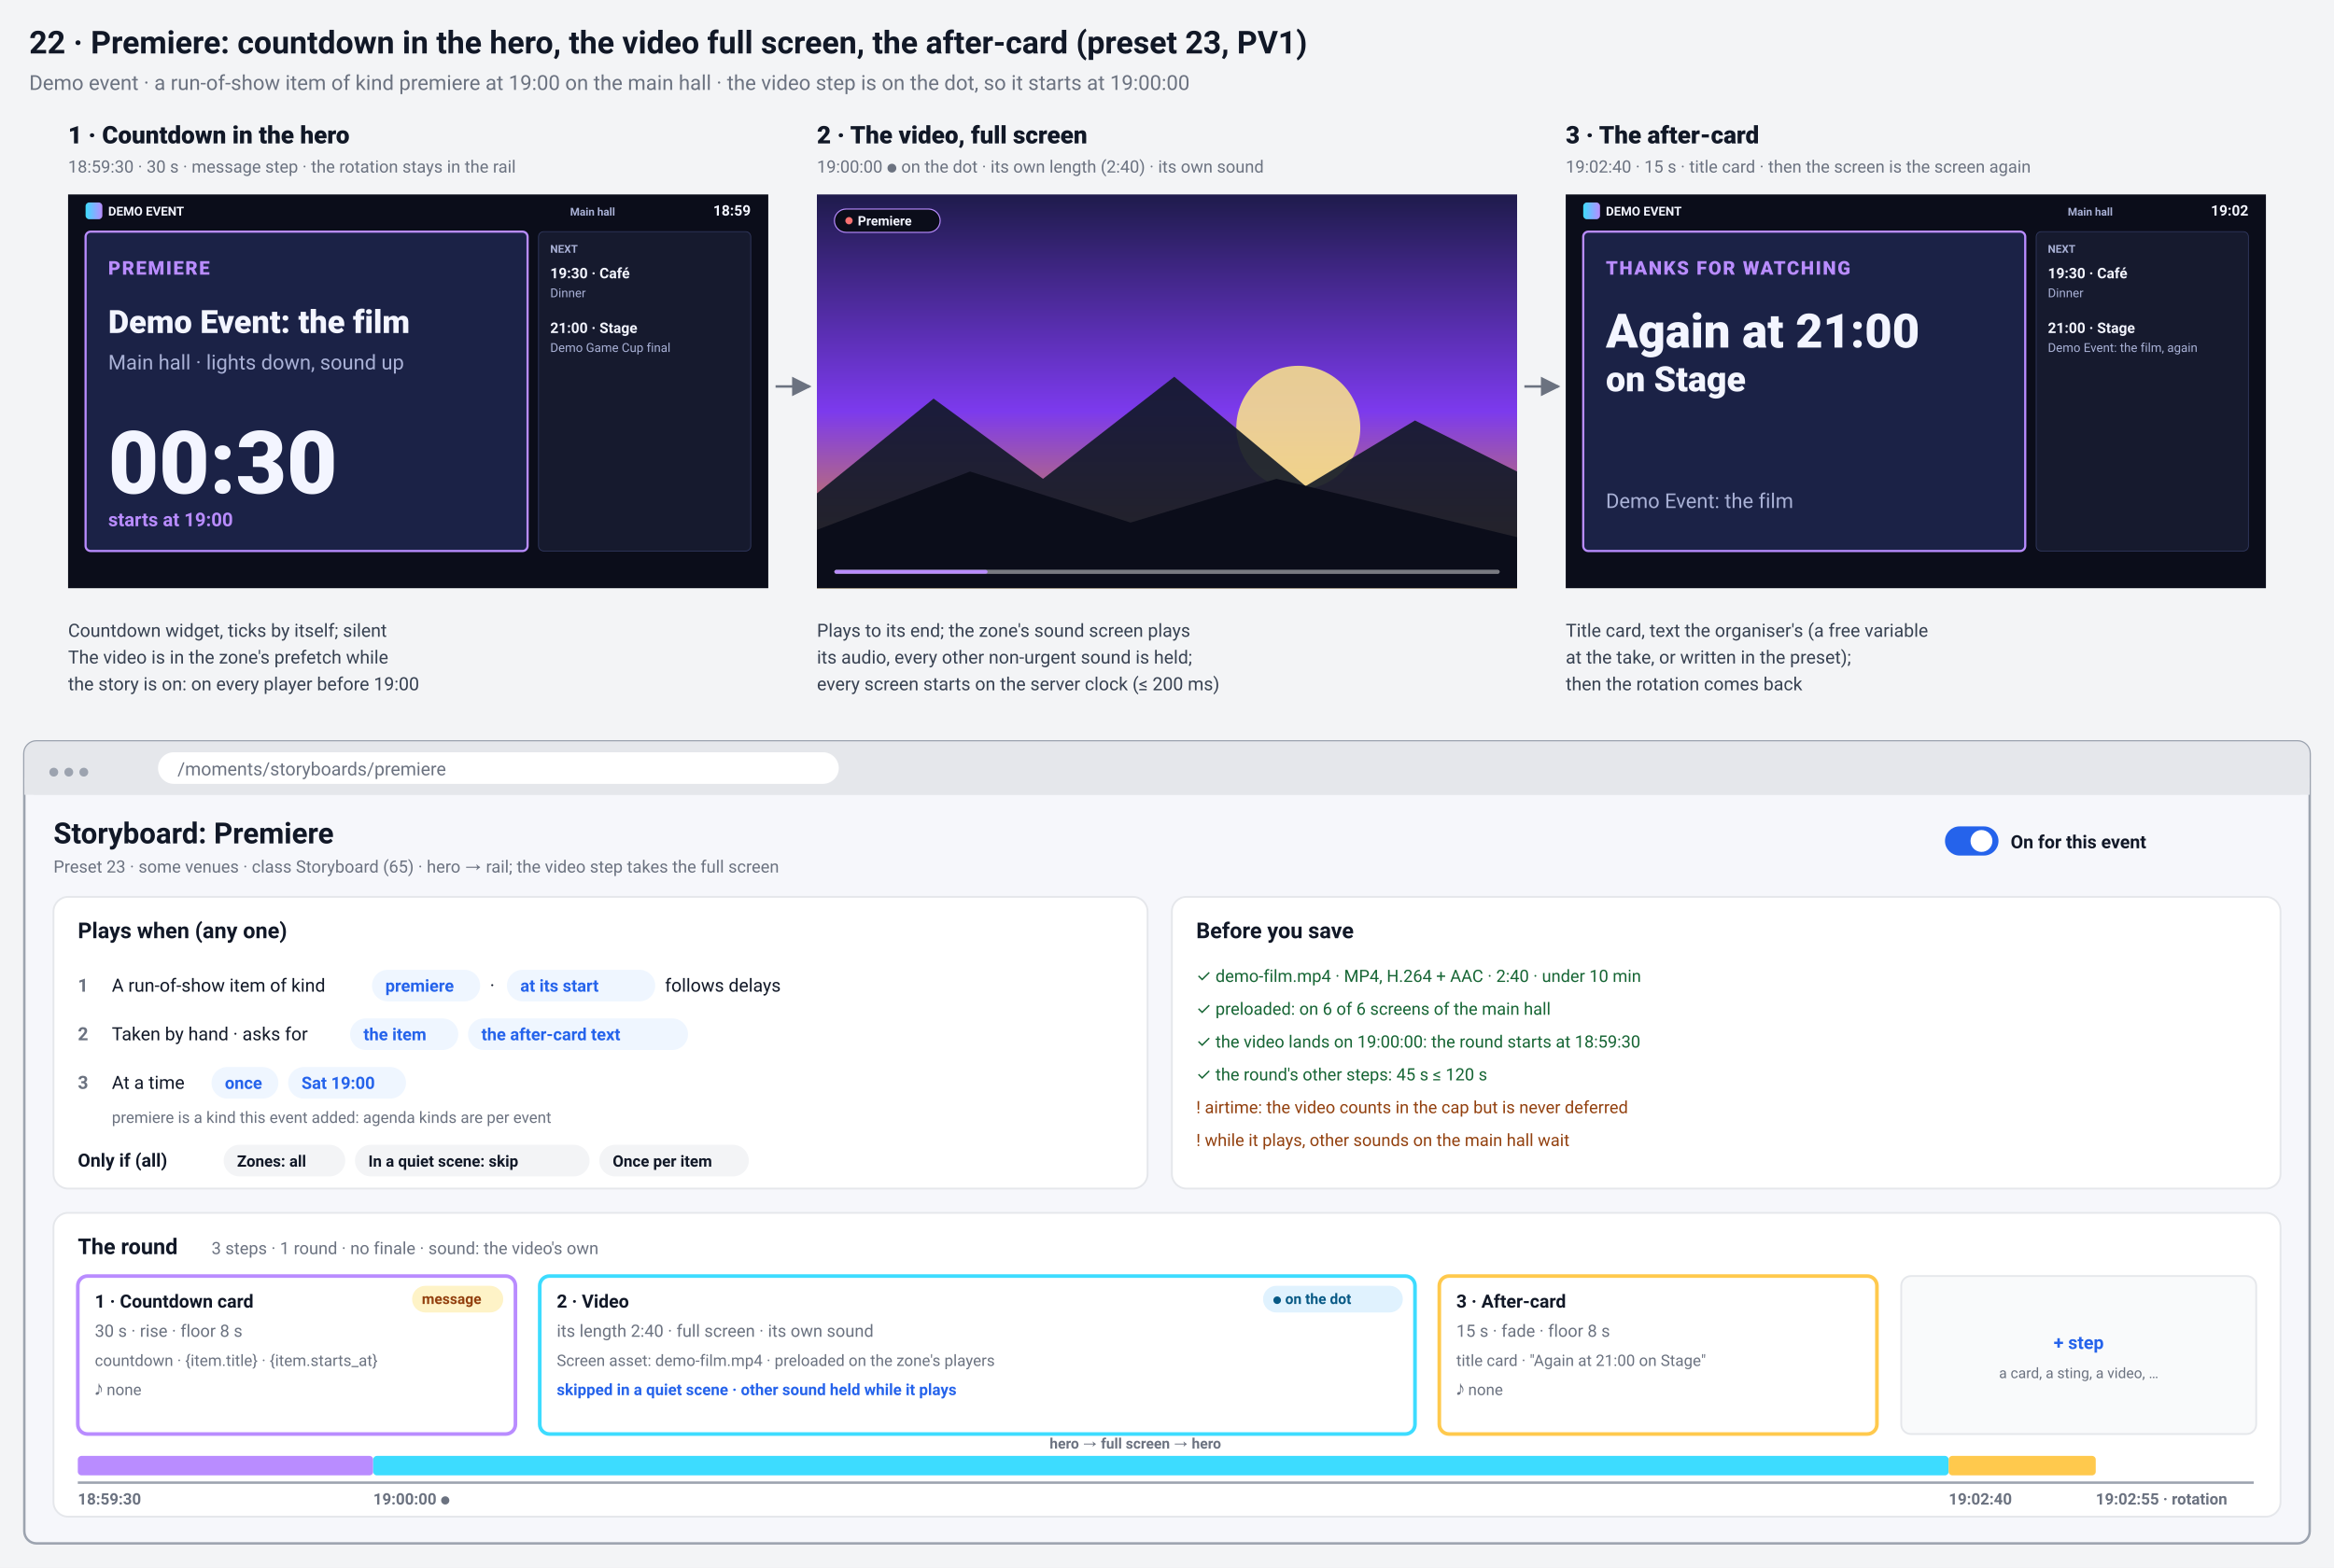
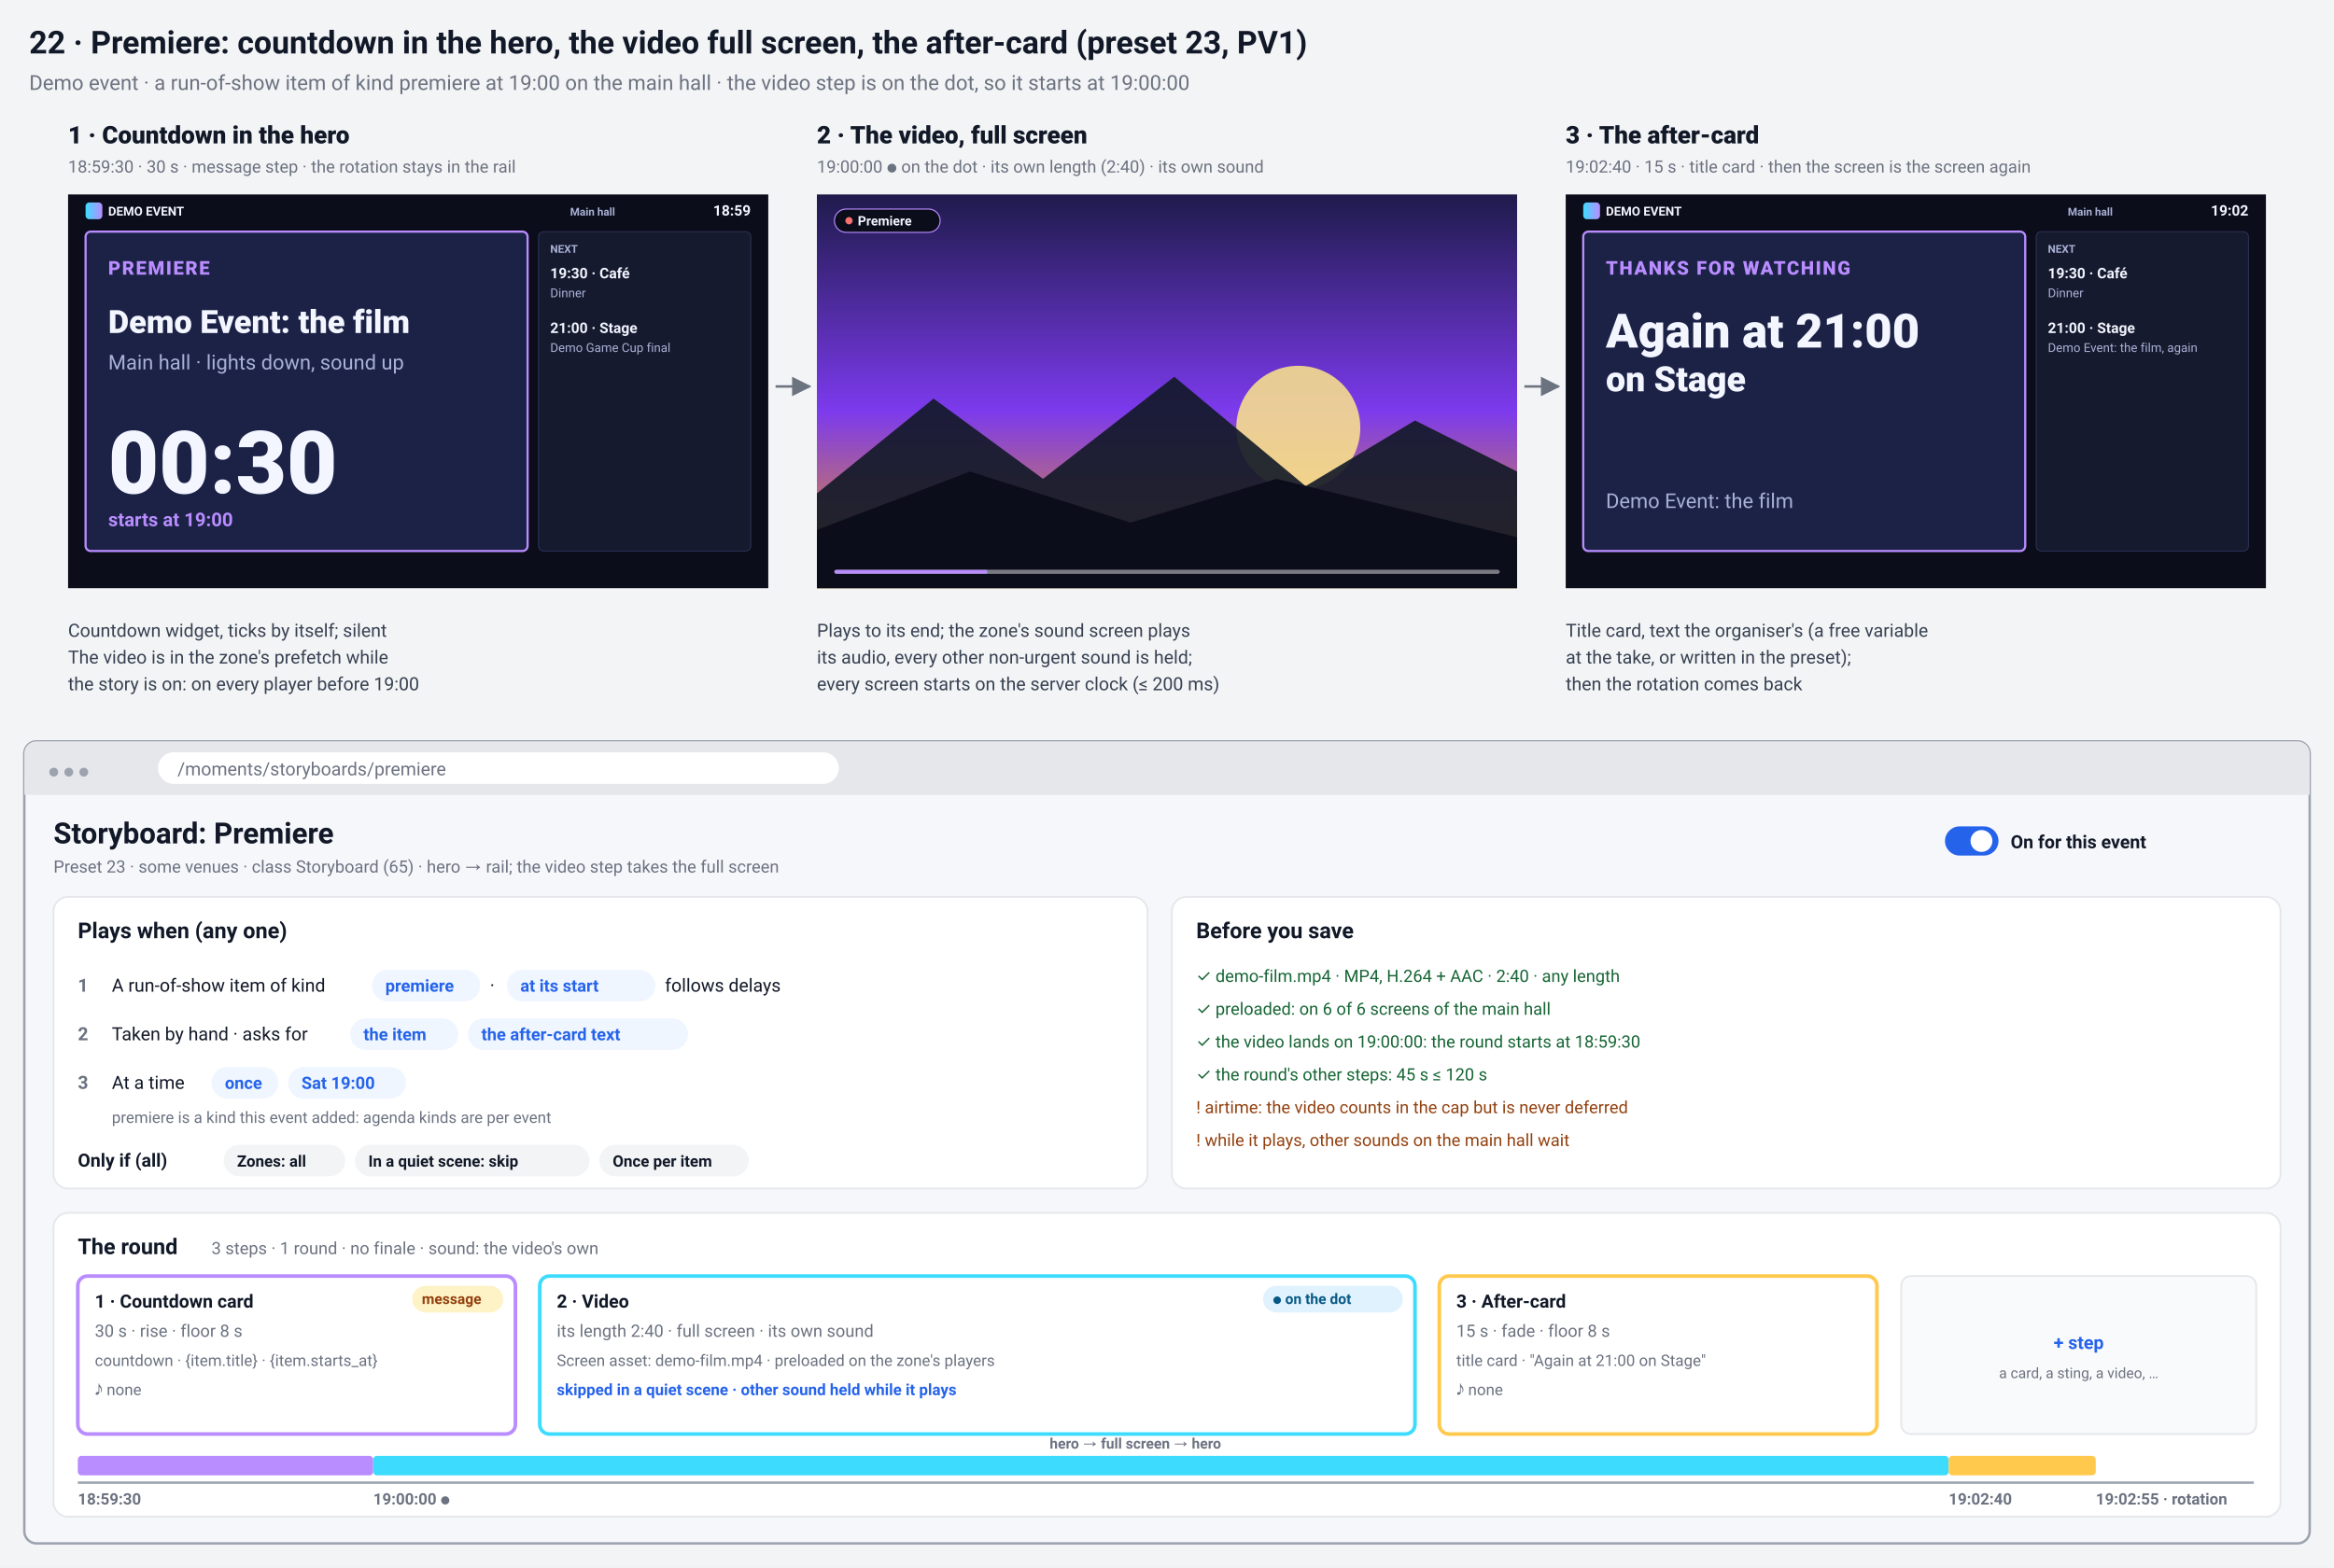
<svg xmlns="http://www.w3.org/2000/svg" viewBox="0 0 1920 1290" width="1920" height="1290" font-family="system-ui, -apple-system, 'Segoe UI', Roboto, Helvetica, Arial, sans-serif">
  <defs>
    <marker id="ah" viewBox="0 0 10 10" refX="9" refY="5" markerWidth="8" markerHeight="8" orient="auto-start-reverse">
      <path d="M0,0 L10,5 L0,10 z" fill="#6b7280" />
    </marker>
    <linearGradient id="g" x1="0" y1="0" x2="1" y2="0">
      <stop offset="0" stop-color="#3ddcff" />
      <stop offset="1" stop-color="#b98cff" />
    </linearGradient>
    <linearGradient id="sky" x1="0" y1="0" x2="0" y2="1">
      <stop offset="0" stop-color="#1e1b4b" />
      <stop offset="0.55" stop-color="#7c3aed" />
      <stop offset="1" stop-color="#f59e0b" />
    </linearGradient>
  </defs>
  <rect x="0" y="0" width="1920" height="1290" rx="0" fill="#f3f4f6" />
  <text x="24" y="44" font-size="26" fill="#111827" font-weight="700" text-anchor="start">22 · Premiere: countdown in the hero, the video full screen, the after-card (preset 23, PV1)</text>
  <text x="24" y="74" font-size="17" fill="#6b7280" font-weight="400" text-anchor="start">Demo event · a run-of-show item of kind premiere at 19:00 on the main hall · the video step is on the dot, so it starts at 19:00:00</text>
  <text x="56" y="118" font-size="20" fill="#111827" font-weight="800" text-anchor="start">1 · Countdown in the hero</text>
  <text x="56" y="142" font-size="14" fill="#6b7280" font-weight="400" text-anchor="start">18:59:30 · 30 s · message step · the rotation stays in the rail</text>
  <text x="672" y="118" font-size="20" fill="#111827" font-weight="800" text-anchor="start">2 · The video, full screen</text>
  <text x="672" y="142" font-size="14" fill="#6b7280" font-weight="400" text-anchor="start">19:00:00 ● on the dot · its own length (2:40) · its own sound</text>
  <text x="1288" y="118" font-size="20" fill="#111827" font-weight="800" text-anchor="start">3 · The after-card</text>
  <text x="1288" y="142" font-size="14" fill="#6b7280" font-weight="400" text-anchor="start">19:02:40 · 15 s · title card · then the screen is the screen again</text>
  <line x1="638" y1="318" x2="666" y2="318" stroke="#6b7280" stroke-width="2" marker-end="url(#ah)" />
  <line x1="1254" y1="318" x2="1282" y2="318" stroke="#6b7280" stroke-width="2" marker-end="url(#ah)" />
  <g transform="translate(56,160) scale(0.3)">
    <rect x="0" y="0" width="1920" height="1080" rx="0" fill="#0b0d1a" />
    <rect x="48" y="22" width="46" height="46" rx="10" fill="url(#g)" />
    <text x="110" y="58" font-size="34" fill="#f3f5ff" font-weight="700" text-anchor="start">DEMO EVENT</text>
    <text x="1500" y="58" font-size="30" fill="#a9b1d6" font-weight="600" text-anchor="end">Main hall</text>
    <text x="1872" y="58" font-size="40" fill="#f3f5ff" font-weight="700" text-anchor="end">18:59</text>
    <rect x="48" y="102" width="1212" height="876" rx="14" fill="#1b2246" stroke="#b98cff" stroke-width="6" />
    <text x="110" y="220" font-size="52" fill="#b98cff" font-weight="800" text-anchor="start" letter-spacing="4">PREMIERE</text>
    <text x="110" y="380" font-size="88" fill="#f3f5ff" font-weight="900" text-anchor="start">Demo Event: the film</text>
    <text x="110" y="480" font-size="56" fill="#a9b1d6" font-weight="400" text-anchor="start">Main hall · lights down, sound up</text>
    <text x="110" y="820" font-size="240" fill="#f3f5ff" font-weight="900" text-anchor="start">00:30</text>
    <text x="110" y="910" font-size="52" fill="#b98cff" font-weight="700" text-anchor="start">starts at 19:00</text>
    <rect x="1290" y="102" width="582" height="876" rx="14" fill="#161a2e" stroke="#343c66" stroke-width="2" />
    <text x="1322" y="160" font-size="30" fill="#a9b1d6" font-weight="700" text-anchor="start">NEXT</text>
    <text x="1322" y="230" font-size="40" fill="#f3f5ff" font-weight="600" text-anchor="start">19:30 · Café</text>
    <text x="1322" y="282" font-size="34" fill="#a9b1d6" font-weight="400" text-anchor="start">Dinner</text>
    <text x="1322" y="380" font-size="40" fill="#f3f5ff" font-weight="600" text-anchor="start">21:00 · Stage</text>
    <text x="1322" y="432" font-size="34" fill="#a9b1d6" font-weight="400" text-anchor="start">Demo Game Cup final</text>
  </g>
  <g transform="translate(672,160) scale(0.3)">
    <rect x="0" y="0" width="1920" height="1080" rx="0" fill="url(#sky)" />
    <circle cx="1320" cy="640" r="170" fill="#fde68a" opacity="0.85" />
    <path d="M0,820 L320,560 L620,780 L980,500 L1340,800 L1640,620 L1920,760 L1920,1080 L0,1080 z" fill="#111827" opacity="0.9" />
    <path d="M0,920 L420,760 L860,900 L1260,780 L1920,940 L1920,1080 L0,1080 z" fill="#0b0d1a" />
    <rect x="48" y="40" width="290" height="64" rx="32" fill="#0b0d1a" stroke="#b98cff" stroke-width="3" />
    <circle cx="88" cy="72" r="10" fill="#f87171" />
    <text x="112" y="85" font-size="36" fill="#f3f5ff" font-weight="700" text-anchor="start">Premiere</text>
    <rect x="48" y="1030" width="1824" height="10" rx="5" fill="#ffffff" />
    <rect x="48" y="1030" width="1824" height="10" rx="5" fill="#0b0d1a" opacity="0.55" />
    <rect x="48" y="1030" width="420" height="10" rx="5" fill="#b98cff" />
  </g>
  <g transform="translate(1288,160) scale(0.3)">
    <rect x="0" y="0" width="1920" height="1080" rx="0" fill="#0b0d1a" />
    <rect x="48" y="22" width="46" height="46" rx="10" fill="url(#g)" />
    <text x="110" y="58" font-size="34" fill="#f3f5ff" font-weight="700" text-anchor="start">DEMO EVENT</text>
    <text x="1500" y="58" font-size="30" fill="#a9b1d6" font-weight="600" text-anchor="end">Main hall</text>
    <text x="1872" y="58" font-size="40" fill="#f3f5ff" font-weight="700" text-anchor="end">19:02</text>
    <rect x="48" y="102" width="1212" height="876" rx="14" fill="#1b2246" stroke="#b98cff" stroke-width="6" />
    <text x="110" y="220" font-size="52" fill="#b98cff" font-weight="800" text-anchor="start" letter-spacing="4">THANKS FOR WATCHING</text>
    <text x="110" y="420" font-size="130" fill="#f3f5ff" font-weight="900" text-anchor="start">Again at 21:00</text>
    <text x="110" y="540" font-size="96" fill="#f3f5ff" font-weight="800" text-anchor="start">on Stage</text>
    <text x="110" y="860" font-size="56" fill="#a9b1d6" font-weight="400" text-anchor="start">Demo Event: the film</text>
    <rect x="1290" y="102" width="582" height="876" rx="14" fill="#161a2e" stroke="#343c66" stroke-width="2" />
    <text x="1322" y="160" font-size="30" fill="#a9b1d6" font-weight="700" text-anchor="start">NEXT</text>
    <text x="1322" y="230" font-size="40" fill="#f3f5ff" font-weight="600" text-anchor="start">19:30 · Café</text>
    <text x="1322" y="282" font-size="34" fill="#a9b1d6" font-weight="400" text-anchor="start">Dinner</text>
    <text x="1322" y="380" font-size="40" fill="#f3f5ff" font-weight="600" text-anchor="start">21:00 · Stage</text>
    <text x="1322" y="432" font-size="34" fill="#a9b1d6" font-weight="400" text-anchor="start">Demo Event: the film, again</text>
  </g>
  <text x="56" y="524" font-size="15" fill="#374151" font-weight="400" text-anchor="start">Countdown widget, ticks by itself; silent</text>
  <text x="56" y="546" font-size="15" fill="#374151" font-weight="400" text-anchor="start">The video is in the zone's prefetch while</text>
  <text x="56" y="568" font-size="15" fill="#374151" font-weight="400" text-anchor="start">the story is on: on every player before 19:00</text>
  <text x="672" y="524" font-size="15" fill="#374151" font-weight="400" text-anchor="start">Plays to its end; the zone's sound screen plays</text>
  <text x="672" y="546" font-size="15" fill="#374151" font-weight="400" text-anchor="start">its audio, every other non-urgent sound is held;</text>
  <text x="672" y="568" font-size="15" fill="#374151" font-weight="400" text-anchor="start">every screen starts on the server clock (≤ 200 ms)</text>
  <text x="1288" y="524" font-size="15" fill="#374151" font-weight="400" text-anchor="start">Title card, text the organiser's (a free variable</text>
  <text x="1288" y="546" font-size="15" fill="#374151" font-weight="400" text-anchor="start">at the take, or written in the preset);</text>
  <text x="1288" y="568" font-size="15" fill="#374151" font-weight="400" text-anchor="start">then the rotation comes back</text>
  <rect x="20" y="610" width="1880" height="660" rx="10" fill="#f6f7fb" stroke="#9ca3af" stroke-width="2" />
  <rect x="20" y="610" width="1880" height="44" rx="10" fill="#e5e7eb" />
  <rect x="20" y="640" width="1880" height="14" rx="0" fill="#e5e7eb" />
  <text x="40" y="639" font-size="14" fill="#9ca3af" font-weight="700" text-anchor="start">●  ●  ●</text>
  <rect x="130" y="619" width="560" height="26" rx="13" fill="#fff" />
  <text x="146" y="638" font-size="15" fill="#6b7280" font-weight="400" text-anchor="start">/moments/storyboards/premiere</text>
  <text x="44" y="694" font-size="24" fill="#111827" font-weight="700" text-anchor="start">Storyboard: Premiere</text>
  <text x="44" y="718" font-size="14" fill="#6b7280" font-weight="400" text-anchor="start">Preset 23 · some venues · class Storyboard (65) · hero → rail; the video step takes the full screen</text>
  <rect x="1600" y="680" width="44" height="24" rx="12" fill="#2563eb" />
  <circle cx="1630" cy="692" r="9" fill="#fff" />
  <text x="1654" y="698" font-size="15" fill="#111827" font-weight="600" text-anchor="start">On for this event</text>
  <rect x="44" y="738" width="900" height="240" rx="12" fill="#fff" stroke="#e5e7eb" stroke-width="1.5" />
  <text x="64" y="772" font-size="18" fill="#111827" font-weight="700" text-anchor="start">Plays when (any one)</text>
  <text x="64" y="816" font-size="15" fill="#6b7280" font-weight="700" text-anchor="start">1</text>
  <text x="92" y="816" font-size="15" fill="#111827" font-weight="400" text-anchor="start">A run-of-show item of kind</text>
  <rect x="306" y="798" width="89" height="26" rx="13" fill="#eff6ff" />
  <text x="317" y="816" font-size="14" fill="#2563eb" font-weight="600" text-anchor="start">premiere</text>
  <text x="403" y="816" font-size="15" fill="#111827" font-weight="400" text-anchor="start">·</text>
  <rect x="417" y="798" width="122" height="26" rx="13" fill="#eff6ff" />
  <text x="428" y="816" font-size="14" fill="#2563eb" font-weight="600" text-anchor="start">at its start</text>
  <text x="547" y="816" font-size="15" fill="#111827" font-weight="400" text-anchor="start">follows delays</text>
  <text x="64" y="856" font-size="15" fill="#6b7280" font-weight="700" text-anchor="start">2</text>
  <text x="92" y="856" font-size="15" fill="#111827" font-weight="400" text-anchor="start">Taken by hand · asks for</text>
  <rect x="288" y="838" width="89" height="26" rx="13" fill="#eff6ff" />
  <text x="299" y="856" font-size="14" fill="#2563eb" font-weight="600" text-anchor="start">the item</text>
  <rect x="385" y="838" width="181" height="26" rx="13" fill="#eff6ff" />
  <text x="396" y="856" font-size="14" fill="#2563eb" font-weight="600" text-anchor="start">the after-card text</text>
  <text x="64" y="896" font-size="15" fill="#6b7280" font-weight="700" text-anchor="start">3</text>
  <text x="92" y="896" font-size="15" fill="#111827" font-weight="400" text-anchor="start">At a time</text>
  <rect x="174" y="878" width="55" height="26" rx="13" fill="#eff6ff" />
  <text x="185" y="896" font-size="14" fill="#2563eb" font-weight="600" text-anchor="start">once</text>
  <rect x="237" y="878" width="97" height="26" rx="13" fill="#eff6ff" />
  <text x="248" y="896" font-size="14" fill="#2563eb" font-weight="600" text-anchor="start">Sat 19:00</text>
  <text x="92" y="924" font-size="13" fill="#6b7280" font-weight="400" text-anchor="start">premiere is a kind this event added: agenda kinds are per event</text>
  <text x="64" y="960" font-size="15" fill="#111827" font-weight="700" text-anchor="start">Only if (all)</text>
  <rect x="184" y="942" width="100" height="26" rx="13" fill="#f3f4f6" />
  <text x="195" y="960" font-size="13" fill="#111827" font-weight="600" text-anchor="start">Zones: all</text>
  <rect x="292" y="942" width="193" height="26" rx="13" fill="#f3f4f6" />
  <text x="303" y="960" font-size="13" fill="#111827" font-weight="600" text-anchor="start">In a quiet scene: skip</text>
  <rect x="493" y="942" width="123" height="26" rx="13" fill="#f3f4f6" />
  <text x="504" y="960" font-size="13" fill="#111827" font-weight="600" text-anchor="start">Once per item</text>
  <rect x="964" y="738" width="912" height="240" rx="12" fill="#fff" stroke="#e5e7eb" stroke-width="1.5" />
  <text x="984" y="772" font-size="18" fill="#111827" font-weight="700" text-anchor="start">Before you save</text>
-   <text x="984" y="808" font-size="14" fill="#166534" font-weight="400" text-anchor="start">✓ demo-film.mp4 · MP4, H.264 + AAC · 2:40 · under 10 min</text>
+   <text x="984" y="808" font-size="14" fill="#166534" font-weight="400" text-anchor="start">✓ demo-film.mp4 · MP4, H.264 + AAC · 2:40 · any length</text>
  <text x="984" y="835" font-size="14" fill="#166534" font-weight="400" text-anchor="start">✓ preloaded: on 6 of 6 screens of the main hall</text>
  <text x="984" y="862" font-size="14" fill="#166534" font-weight="400" text-anchor="start">✓ the video lands on 19:00:00: the round starts at 18:59:30</text>
  <text x="984" y="889" font-size="14" fill="#166534" font-weight="400" text-anchor="start">✓ the round's other steps: 45 s ≤ 120 s</text>
  <text x="984" y="916" font-size="14" fill="#92400e" font-weight="400" text-anchor="start">! airtime: the video counts in the cap but is never deferred</text>
  <text x="984" y="943" font-size="14" fill="#92400e" font-weight="400" text-anchor="start">! while it plays, other sounds on the main hall wait</text>
  <rect x="44" y="998" width="1832" height="250" rx="12" fill="#fff" stroke="#e5e7eb" stroke-width="1.5" />
  <text x="64" y="1032" font-size="18" fill="#111827" font-weight="700" text-anchor="start">The round</text>
  <text x="174" y="1032" font-size="14" fill="#6b7280" font-weight="400" text-anchor="start">3 steps · 1 round · no finale · sound: the video's own</text>
  <rect x="64" y="1050" width="360" height="130" rx="8" fill="#fff" stroke="#b98cff" stroke-width="3" />
  <text x="78" y="1076" font-size="15" fill="#111827" font-weight="700" text-anchor="start">1 · Countdown card</text>
  <rect x="339" y="1058" width="75" height="22" rx="11" fill="#fef3c7" />
  <text x="347" y="1073" font-size="12" fill="#92400e" font-weight="600" text-anchor="start">message</text>
  <text x="78" y="1100" font-size="14" fill="#6b7280" font-weight="400" text-anchor="start">30 s · rise · floor 8 s</text>
  <text x="78" y="1124" font-size="13" fill="#6b7280" font-weight="400" text-anchor="start">countdown · {item.title} · {item.starts_at}</text>
  <text x="78" y="1148" font-size="13" fill="#6b7280" font-weight="400" text-anchor="start">♪ none</text>
  <rect x="444" y="1050" width="720" height="130" rx="8" fill="#fff" stroke="#3ddcff" stroke-width="3" />
  <text x="458" y="1076" font-size="15" fill="#111827" font-weight="700" text-anchor="start">2 · Video</text>
  <rect x="1039" y="1058" width="115" height="22" rx="11" fill="#e0f2fe" />
  <text x="1047" y="1073" font-size="12" fill="#075985" font-weight="600" text-anchor="start">● on the dot</text>
  <text x="458" y="1100" font-size="14" fill="#6b7280" font-weight="400" text-anchor="start">its length 2:40 · full screen · its own sound</text>
  <text x="458" y="1124" font-size="13" fill="#6b7280" font-weight="400" text-anchor="start">Screen asset: demo-film.mp4 · preloaded on the zone's players</text>
  <text x="458" y="1148" font-size="13" fill="#2563eb" font-weight="600" text-anchor="start">skipped in a quiet scene · other sound held while it plays</text>
  <rect x="1184" y="1050" width="360" height="130" rx="8" fill="#fff" stroke="#ffc94d" stroke-width="3" />
  <text x="1198" y="1076" font-size="15" fill="#111827" font-weight="700" text-anchor="start">3 · After-card</text>
  <text x="1198" y="1100" font-size="14" fill="#6b7280" font-weight="400" text-anchor="start">15 s · fade · floor 8 s</text>
  <text x="1198" y="1124" font-size="13" fill="#6b7280" font-weight="400" text-anchor="start">title card · "Again at 21:00 on Stage"</text>
  <text x="1198" y="1148" font-size="13" fill="#6b7280" font-weight="400" text-anchor="start">♪ none</text>
  <rect x="1564" y="1050" width="292" height="130" rx="8" fill="#f9fafb" stroke="#e5e7eb" stroke-width="1.5" />
  <text x="1710" y="1110" font-size="15" fill="#2563eb" font-weight="700" text-anchor="middle">+ step</text>
  <text x="1710" y="1134" font-size="12" fill="#6b7280" font-weight="400" text-anchor="middle">a card, a sting, a video, …</text>
  <line x1="64" y1="1220" x2="1854" y2="1220" stroke="#9ca3af" stroke-width="2" />
  <rect x="64" y="1198" width="243" height="16" rx="3" fill="#b98cff" />
  <text x="64" y="1238" font-size="13" fill="#6b7280" font-weight="600" text-anchor="start">18:59:30</text>
  <rect x="307" y="1198" width="1296" height="16" rx="3" fill="#3ddcff" />
  <text x="307" y="1238" font-size="13" fill="#6b7280" font-weight="600" text-anchor="start">19:00:00 ●</text>
  <rect x="1603" y="1198" width="121" height="16" rx="3" fill="#ffc94d" />
  <text x="1603" y="1238" font-size="13" fill="#6b7280" font-weight="600" text-anchor="start">19:02:40</text>
  <text x="1724" y="1238" font-size="13" fill="#6b7280" font-weight="600" text-anchor="start">19:02:55 · rotation</text>
  <text x="934" y="1192" font-size="12" fill="#6b7280" font-weight="600" text-anchor="middle">hero → full screen → hero</text>
</svg>
